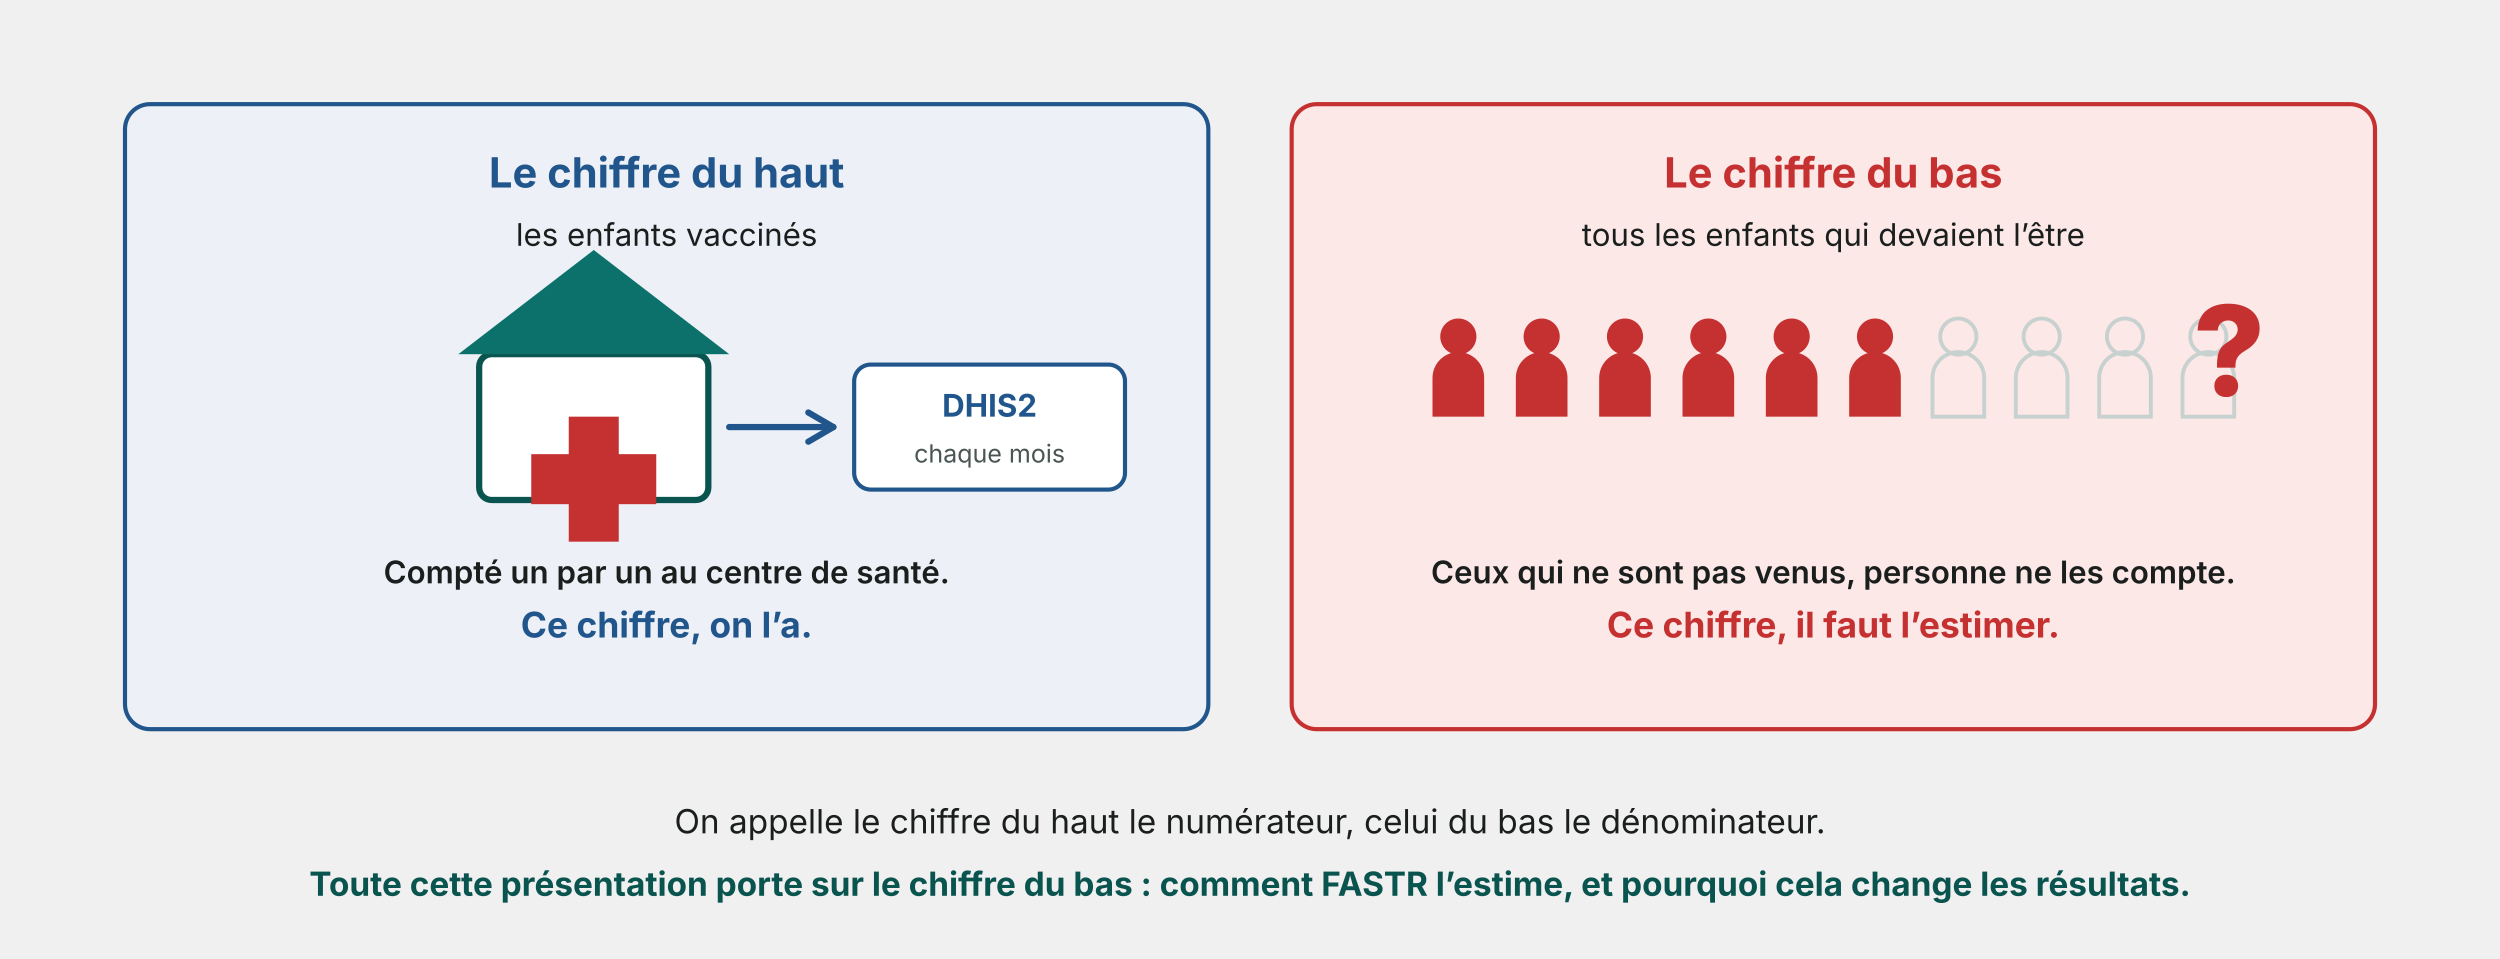
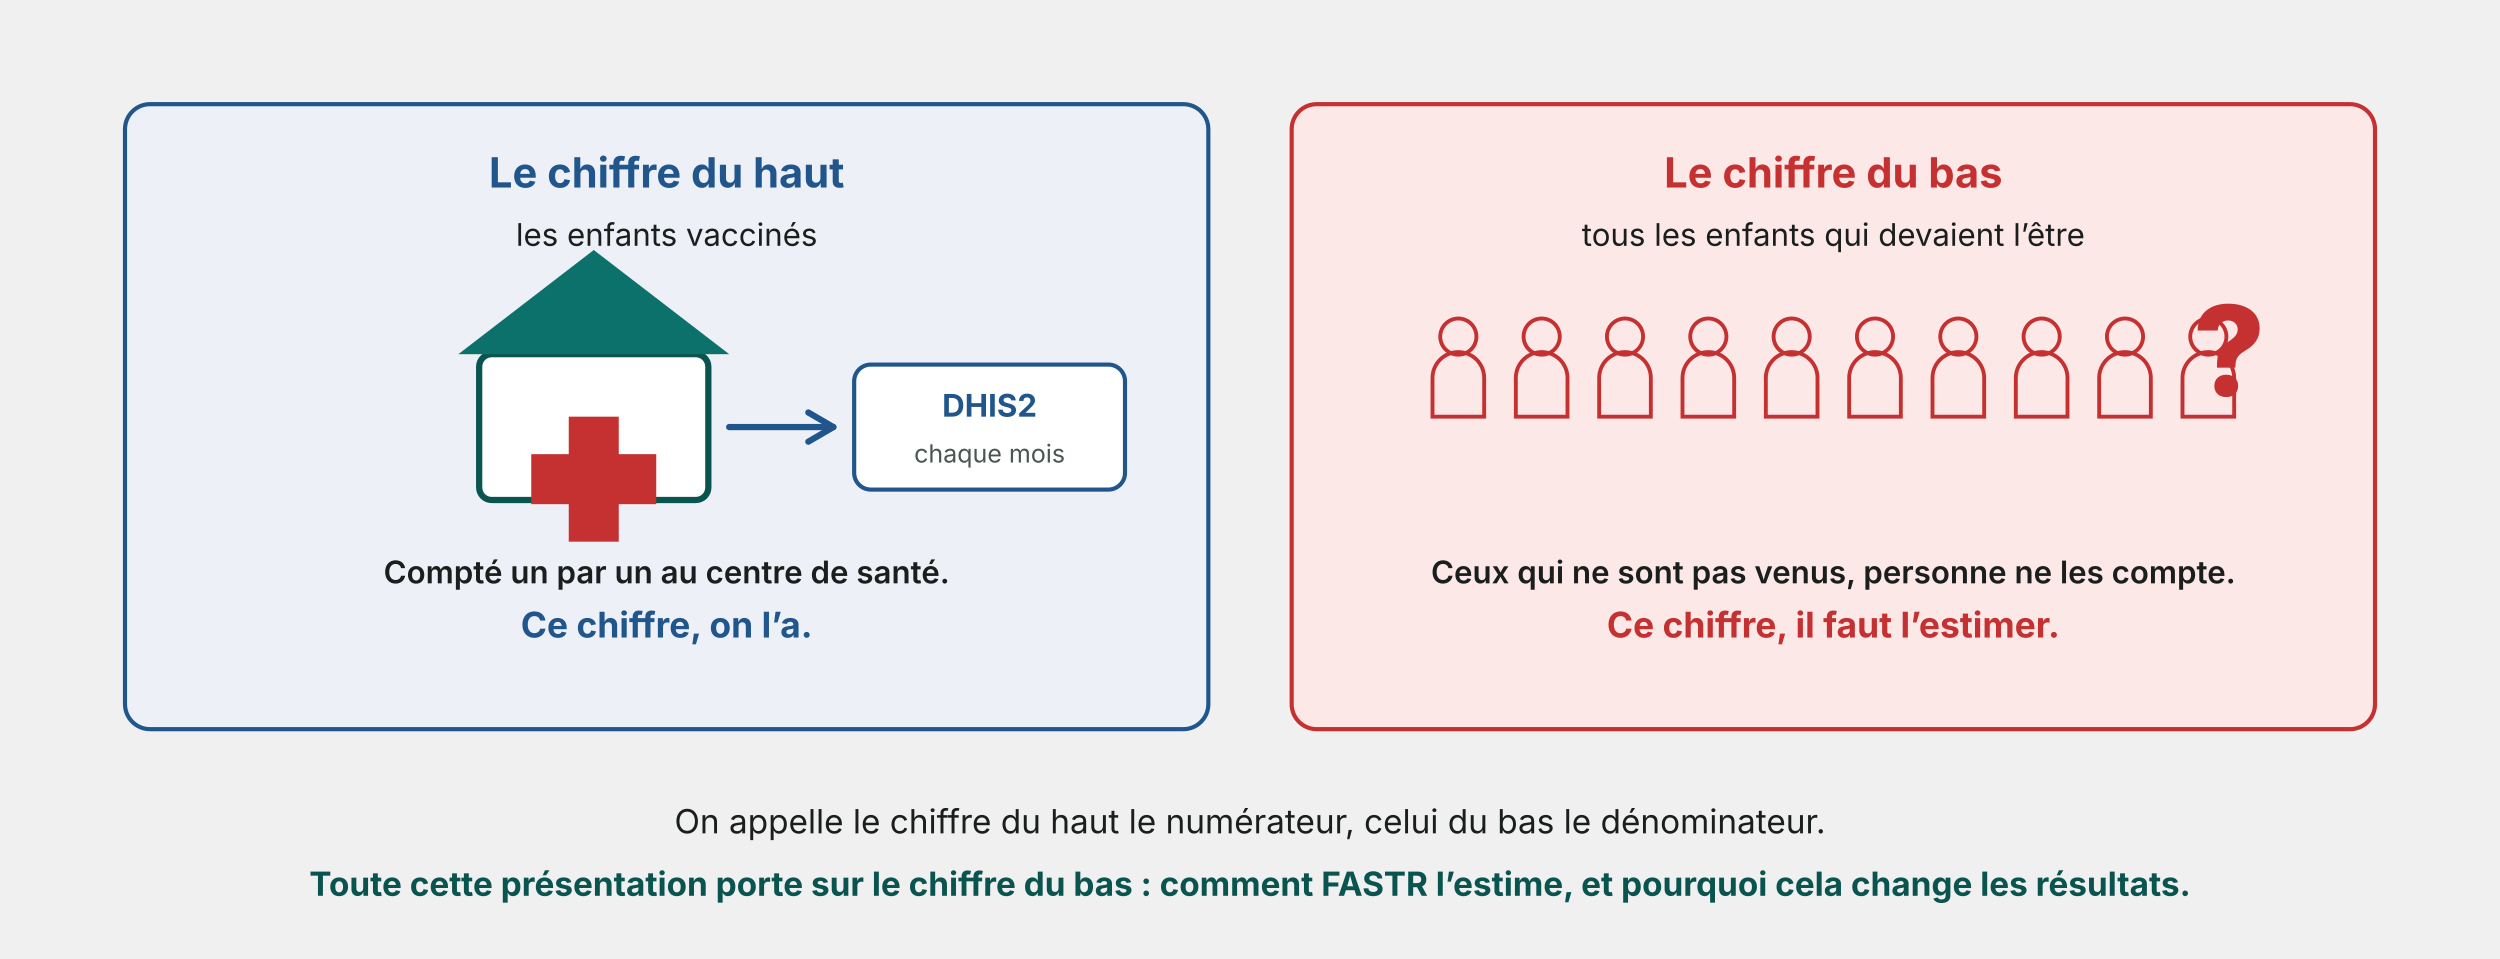
<svg xmlns="http://www.w3.org/2000/svg" viewBox="0 0 1200 460" font-family="Inter, -apple-system, 'Segoe UI', Roboto, sans-serif">
  <rect x="60" y="50" width="520" height="300" rx="12" fill="#EDF1F7" stroke="#21568C" stroke-width="2" />
  <text x="320" y="90" text-anchor="middle" font-size="20" font-weight="700" fill="#21568C">Le chiffre du haut</text>
  <text x="320" y="118" text-anchor="middle" font-size="15" font-weight="400" fill="#1A1F1E">les enfants vaccinés</text>
  <rect x="230" y="170" width="110" height="70" rx="6" fill="#FFFFFF" stroke="#0A544F" stroke-width="3" />
  <polygon points="220,170 285.0,120 350,170" fill="#0C716B" />
  <rect x="273.0" y="200" width="24" height="60" fill="#C53030" />
  <rect x="255.0" y="218" width="60" height="24" fill="#C53030" />
  <text x="285.0" y="268" text-anchor="middle" font-size="16" font-weight="600" fill="#0A544F" />
  <line x1="350" y1="205" x2="400" y2="205" stroke="#21568C" stroke-width="3" stroke-linecap="round" />
  <polyline points="388,212 400,205 388,198" fill="none" stroke="#21568C" stroke-width="3" stroke-linecap="round" stroke-linejoin="round" />
  <rect x="410" y="175" width="130" height="60" rx="8" fill="#FFFFFF" stroke="#21568C" stroke-width="2" />
  <text x="475" y="200" text-anchor="middle" font-size="15" font-weight="700" fill="#21568C">DHIS2</text>
  <text x="475" y="222" text-anchor="middle" font-size="12" font-weight="400" fill="#4A5654">chaque mois</text>
  <text x="320" y="280" text-anchor="middle" font-size="15" font-weight="600" fill="#1A1F1E">Compté un par un au centre de santé.</text>
  <text x="320" y="306" text-anchor="middle" font-size="17" font-weight="700" fill="#21568C">Ce chiffre, on l’a.</text>
  <rect x="620" y="50" width="520" height="300" rx="12" fill="#FDE8E8" stroke="#C53030" stroke-width="2" />
  <text x="880" y="90" text-anchor="middle" font-size="20" font-weight="700" fill="#C53030">Le chiffre du bas</text>
  <text x="880" y="118" text-anchor="middle" font-size="15" font-weight="400" fill="#1A1F1E">tous les enfants qui devaient l’être</text>
-   <circle cx="700" cy="161.56" r="8.68" fill="#C53030" />
-   <path d="M687.6,200 v-18.6 a12.4,12.4 0 0 1 24.8,0 v18.6 z" fill="#C53030" />
-   <circle cx="740" cy="161.56" r="8.68" fill="#C53030" />
-   <path d="M727.6,200 v-18.6 a12.4,12.4 0 0 1 24.8,0 v18.6 z" fill="#C53030" />
-   <circle cx="780" cy="161.56" r="8.68" fill="#C53030" />
-   <path d="M767.6,200 v-18.6 a12.4,12.4 0 0 1 24.8,0 v18.6 z" fill="#C53030" />
-   <circle cx="820" cy="161.56" r="8.68" fill="#C53030" />
-   <path d="M807.6,200 v-18.6 a12.4,12.4 0 0 1 24.8,0 v18.6 z" fill="#C53030" />
-   <circle cx="860" cy="161.56" r="8.68" fill="#C53030" />
-   <path d="M847.6,200 v-18.6 a12.4,12.4 0 0 1 24.8,0 v18.6 z" fill="#C53030" />
-   <circle cx="900" cy="161.56" r="8.68" fill="#C53030" />
-   <path d="M887.6,200 v-18.6 a12.4,12.4 0 0 1 24.8,0 v18.6 z" fill="#C53030" />
-   <circle cx="940" cy="161.56" r="8.68" fill="none" stroke="#C7D1CF" stroke-width="1.86" />
-   <path d="M927.6,200 v-18.6 a12.4,12.4 0 0 1 24.8,0 v18.6 z" fill="none" stroke="#C7D1CF" stroke-width="1.86" />
-   <circle cx="980" cy="161.56" r="8.68" fill="none" stroke="#C7D1CF" stroke-width="1.86" />
-   <path d="M967.6,200 v-18.6 a12.4,12.4 0 0 1 24.8,0 v18.6 z" fill="none" stroke="#C7D1CF" stroke-width="1.86" />
-   <circle cx="1020" cy="161.56" r="8.68" fill="none" stroke="#C7D1CF" stroke-width="1.86" />
-   <path d="M1007.6,200 v-18.6 a12.4,12.4 0 0 1 24.8,0 v18.6 z" fill="none" stroke="#C7D1CF" stroke-width="1.86" />
-   <circle cx="1060" cy="161.56" r="8.68" fill="none" stroke="#C7D1CF" stroke-width="1.86" />
-   <path d="M1047.6,200 v-18.6 a12.4,12.4 0 0 1 24.8,0 v18.6 z" fill="none" stroke="#C7D1CF" stroke-width="1.86" />
+   <circle cx="700" cy="161.56" r="8.68" fill="none" stroke="#C53030" stroke-width="1.86" />
+   <path d="M687.6,200 v-18.6 a12.4,12.4 0 0 1 24.8,0 v18.6 z" fill="none" stroke="#C53030" stroke-width="1.86" />
+   <circle cx="740" cy="161.56" r="8.68" fill="none" stroke="#C53030" stroke-width="1.86" />
+   <path d="M727.6,200 v-18.6 a12.4,12.4 0 0 1 24.8,0 v18.6 z" fill="none" stroke="#C53030" stroke-width="1.86" />
+   <circle cx="780" cy="161.56" r="8.68" fill="none" stroke="#C53030" stroke-width="1.86" />
+   <path d="M767.6,200 v-18.6 a12.4,12.4 0 0 1 24.8,0 v18.6 z" fill="none" stroke="#C53030" stroke-width="1.86" />
+   <circle cx="820" cy="161.56" r="8.68" fill="none" stroke="#C53030" stroke-width="1.86" />
+   <path d="M807.6,200 v-18.6 a12.4,12.4 0 0 1 24.8,0 v18.6 z" fill="none" stroke="#C53030" stroke-width="1.86" />
+   <circle cx="860" cy="161.56" r="8.68" fill="none" stroke="#C53030" stroke-width="1.86" />
+   <path d="M847.6,200 v-18.6 a12.4,12.4 0 0 1 24.8,0 v18.6 z" fill="none" stroke="#C53030" stroke-width="1.86" />
+   <circle cx="900" cy="161.56" r="8.68" fill="none" stroke="#C53030" stroke-width="1.86" />
+   <path d="M887.6,200 v-18.6 a12.4,12.4 0 0 1 24.8,0 v18.6 z" fill="none" stroke="#C53030" stroke-width="1.86" />
+   <circle cx="940" cy="161.56" r="8.68" fill="none" stroke="#C53030" stroke-width="1.86" />
+   <path d="M927.6,200 v-18.6 a12.4,12.4 0 0 1 24.8,0 v18.6 z" fill="none" stroke="#C53030" stroke-width="1.86" />
+   <circle cx="980" cy="161.56" r="8.68" fill="none" stroke="#C53030" stroke-width="1.86" />
+   <path d="M967.6,200 v-18.6 a12.4,12.4 0 0 1 24.8,0 v18.6 z" fill="none" stroke="#C53030" stroke-width="1.86" />
+   <circle cx="1020" cy="161.56" r="8.68" fill="none" stroke="#C53030" stroke-width="1.86" />
+   <path d="M1007.6,200 v-18.6 a12.4,12.4 0 0 1 24.8,0 v18.6 z" fill="none" stroke="#C53030" stroke-width="1.86" />
+   <circle cx="1060" cy="161.56" r="8.68" fill="none" stroke="#C53030" stroke-width="1.86" />
+   <path d="M1047.6,200 v-18.6 a12.4,12.4 0 0 1 24.8,0 v18.6 z" fill="none" stroke="#C53030" stroke-width="1.86" />
  <text x="1070" y="190" text-anchor="middle" font-size="60" font-weight="800" fill="#C53030">?</text>
  <text x="880" y="280" text-anchor="middle" font-size="15" font-weight="600" fill="#1A1F1E">Ceux qui ne sont pas venus, personne ne les compte.</text>
  <text x="880" y="306" text-anchor="middle" font-size="17" font-weight="700" fill="#C53030">Ce chiffre, il faut l’estimer.</text>
  <text x="600" y="400" text-anchor="middle" font-size="16" font-weight="400" fill="#1A1F1E">On appelle le chiffre du haut le numérateur, celui du bas le dénominateur.</text>
  <text x="600" y="430" text-anchor="middle" font-size="16" font-weight="700" fill="#0A544F">Toute cette présentation porte sur le chiffre du bas : comment FASTR l’estime, et pourquoi cela change les résultats.</text>
</svg>
